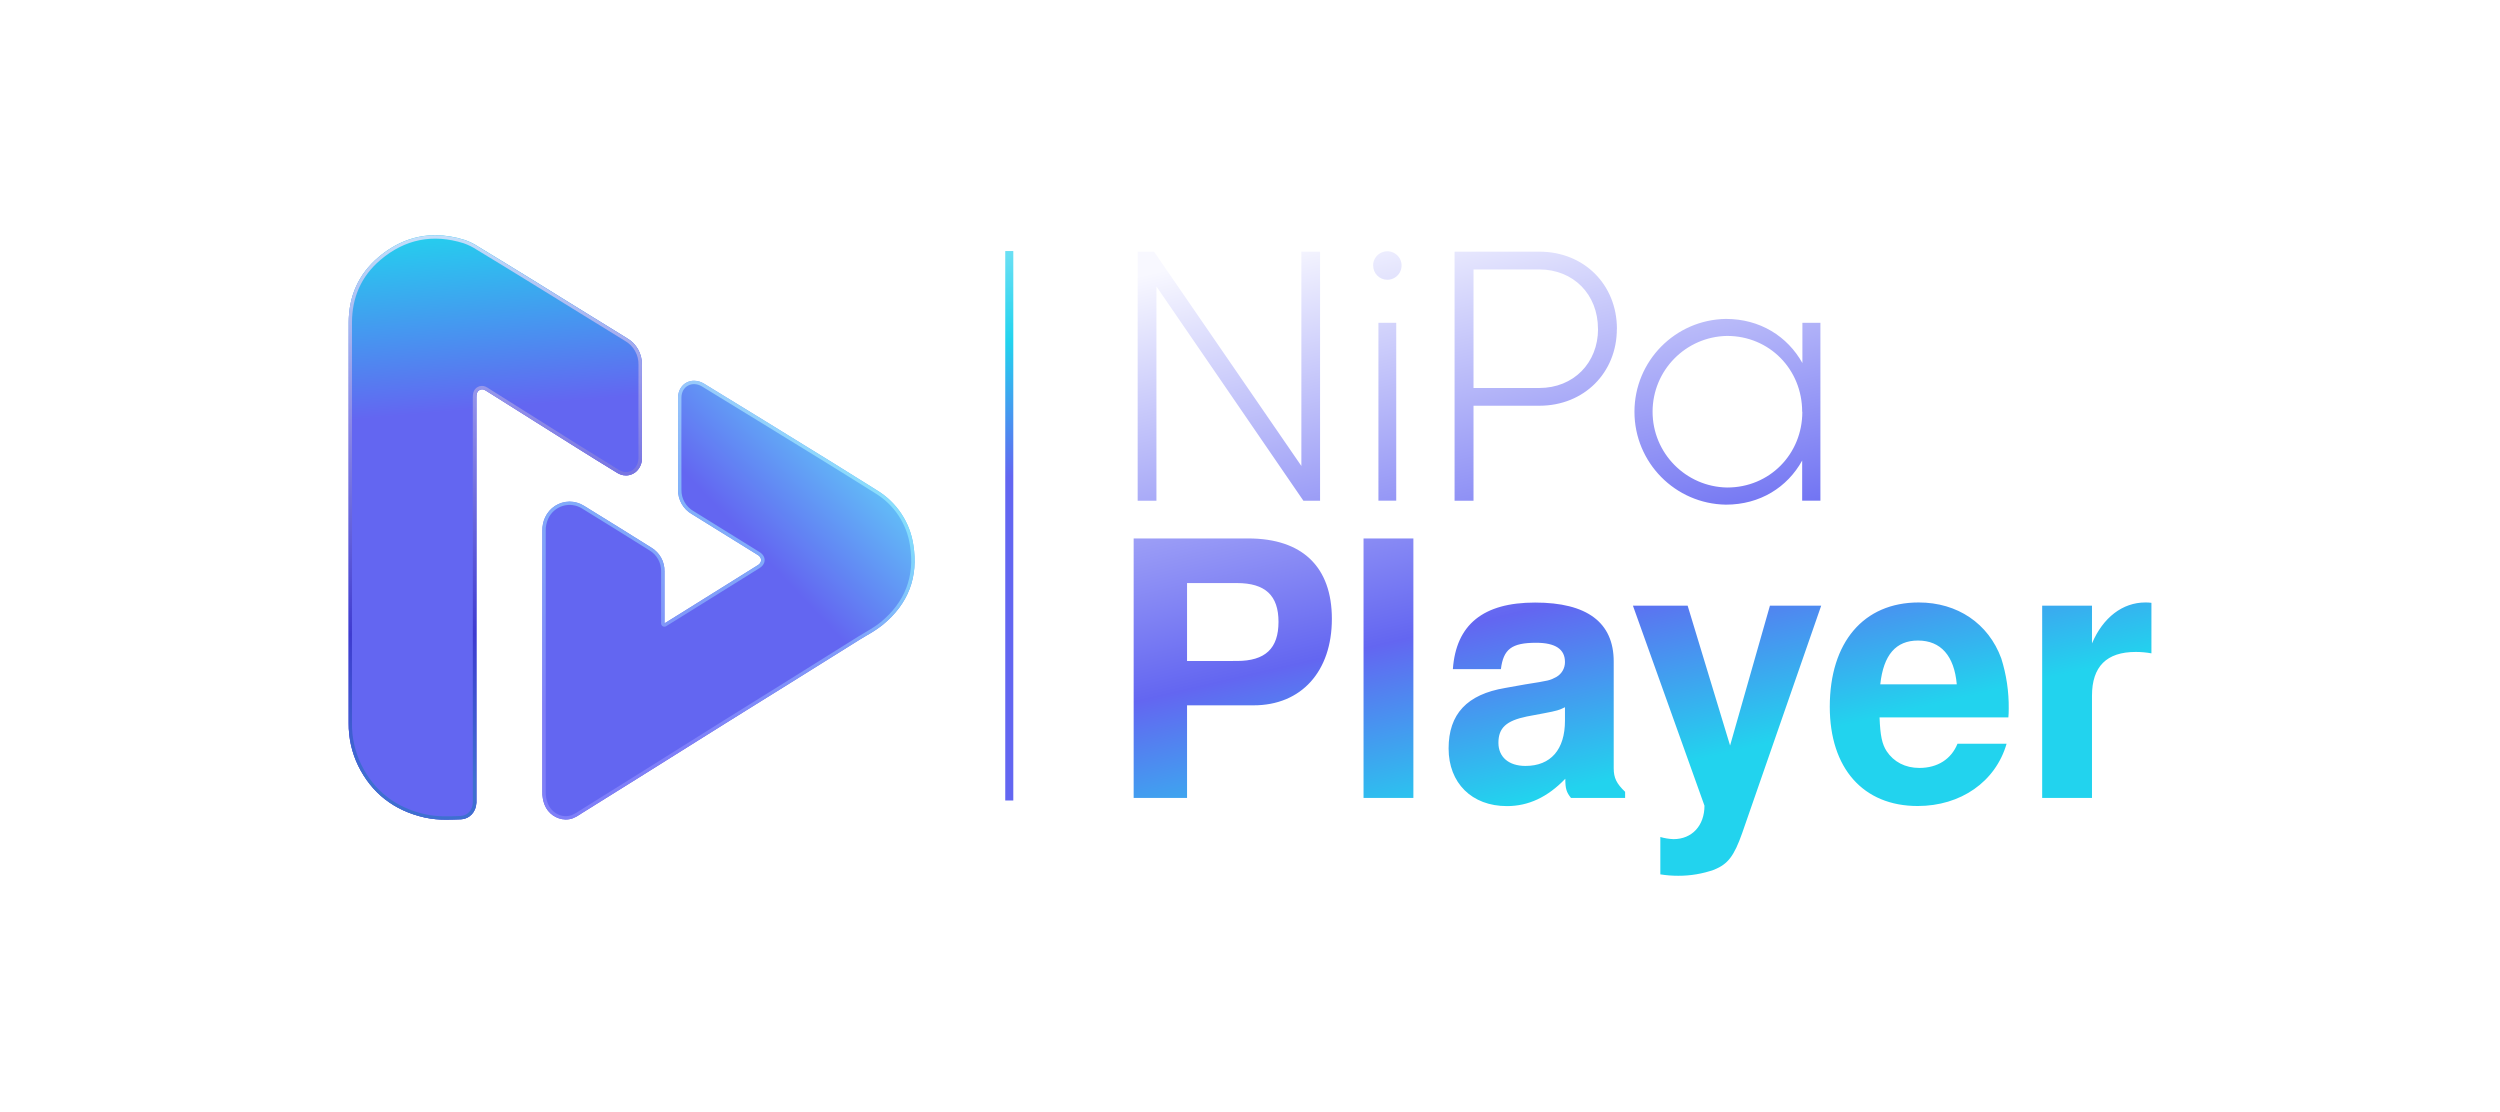
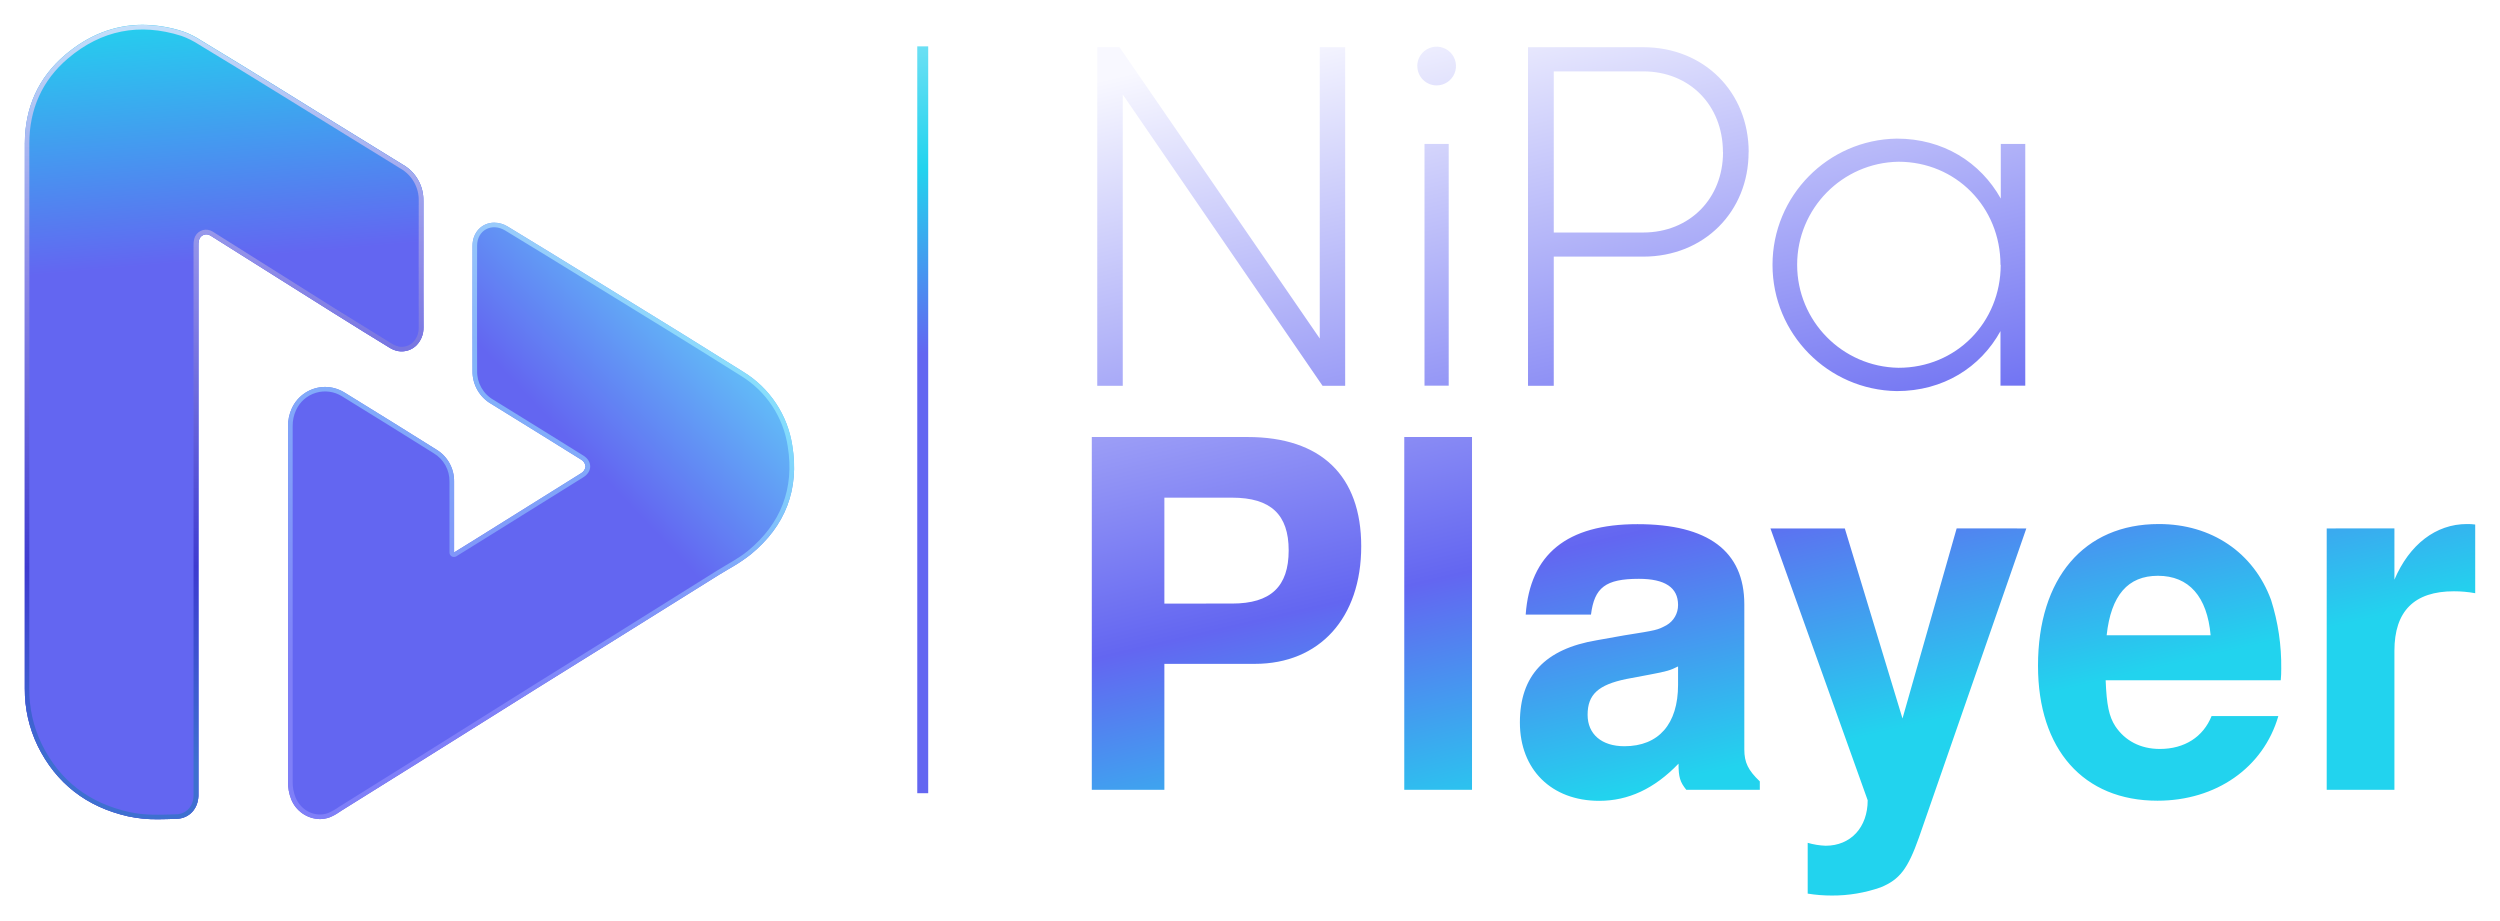
- <svg xmlns="http://www.w3.org/2000/svg" viewBox="0 0 1096.54 487.38">
+ <svg xmlns="http://www.w3.org/2000/svg" viewBox="144.93 95.15 806.72 296.98">
  <defs>
    <style>.cls-1{isolation:isolate;}.cls-2{fill:url(#linear-gradient);}.cls-3{fill:url(#linear-gradient-2);}.cls-4{fill:url(#linear-gradient-3);}.cls-5{fill:url(#linear-gradient-4);}.cls-6{fill:url(#linear-gradient-5);}.cls-7{opacity:0.82;fill:url(#linear-gradient-6);}.cls-8{opacity:0.65;mix-blend-mode:screen;fill:url(#linear-gradient-7);}</style>
    <linearGradient id="linear-gradient" x1="577.89" y1="-304.43" x2="730.51" y2="350.34" gradientUnits="userSpaceOnUse">
      <stop offset="0.59" stop-color="#f8f8ff" />
      <stop offset="0.86" stop-color="#6366f1" />
      <stop offset="0.98" stop-color="#22d3ee" />
    </linearGradient>
    <linearGradient id="linear-gradient-2" x1="454.7" y1="302.06" x2="410.4" y2="38.68" gradientUnits="userSpaceOnUse">
      <stop offset="0.35" stop-color="#6366f1" />
      <stop offset="0.57" stop-color="#22d3ee" />
      <stop offset="1" stop-color="#f8f8ff" />
    </linearGradient>
    <linearGradient id="linear-gradient-3" x1="218.14" y1="414.66" x2="216.44" y2="90.94" gradientUnits="userSpaceOnUse">
      <stop offset="0.46" stop-color="#3632c9" />
      <stop offset="1" stop-color="#e6e3fd" />
    </linearGradient>
    <linearGradient id="linear-gradient-4" x1="196.86" y1="0.98" x2="229.96" y2="388.48" gradientUnits="userSpaceOnUse">
      <stop offset="0.25" stop-color="#22d3ee" />
      <stop offset="0.46" stop-color="#6366f1" />
    </linearGradient>
    <linearGradient id="linear-gradient-5" x1="420.45" y1="148.97" x2="139.13" y2="413.74" gradientUnits="userSpaceOnUse">
      <stop offset="0.14" stop-color="#61d4f9" />
      <stop offset="0.33" stop-color="#6366f1" />
      <stop offset="0.47" stop-color="#6366f1" />
    </linearGradient>
    <linearGradient id="linear-gradient-6" x1="218.21" y1="426.81" x2="216.5" y2="103.1" gradientUnits="userSpaceOnUse">
      <stop offset="0.26" stop-color="#3672c9" />
      <stop offset="0.46" stop-color="#3632c9" />
      <stop offset="1" stop-color="#e6e3fd" />
    </linearGradient>
    <linearGradient id="linear-gradient-7" x1="342.03" y1="148.48" x2="283.19" y2="389.35" gradientUnits="userSpaceOnUse">
      <stop offset="0.08" stop-color="#90c7f9" />
      <stop offset="0.3" stop-color="#4fc7f9" />
      <stop offset="0.74" stop-color="#4640ce" />
    </linearGradient>
  </defs>
  <g class="cls-1">
    <g id="Layer_1" data-name="Layer 1">
      <path class="cls-2" d="M579,110.38V219.64H571.7l-64.47-94v94H499V110.38h7.18l64.62,94v-94Zm23.26,6.09a6.25,6.25,0,1,1,6.24,6.24A6.23,6.23,0,0,1,602.29,116.47Zm2.34,25.12h7.81v78h-7.81Zm104.58,2.66c0,19.2-14.36,33.71-34,33.71H646.31v41.68H638V110.38h37.15C694.85,110.38,709.21,124.89,709.21,144.25Zm-8.28,0c0-15.14-10.77-26.07-25.75-26.07H646.31v52h28.87C690.16,170.16,700.93,159.23,700.93,144.25Zm97.56-2.66v78h-8V202C784,213.71,772,221.35,757,221.35a40.74,40.74,0,0,1,0-81.47c15,0,27,7.65,33.56,19.35V141.59Zm-8,39c0-18.58-14.36-33.25-32.94-33.25a33.25,33.25,0,0,0,0,66.49C776.17,213.86,790.53,199.19,790.53,180.62ZM520.66,350H497.24V236.17H547.5c23.73,0,36.68,12.49,36.68,35.27,0,23.1-13.42,37.93-34.34,37.93H520.66Zm21.85-60.09c12.48,0,18.26-5.46,18.26-17.17,0-11.55-5.78-17-18.26-17H520.66v34.18ZM619.93,350H598.07V236.17h21.86Zm92.87,0H689.07c-2-2.49-2.5-4.06-2.5-8.43-7.8,8.12-16.23,12-25.59,12-15.45,0-25.6-10.14-25.6-25.28s8.12-23.73,24.82-26.54l8.74-1.56c10.77-1.71,10.77-1.71,13.73-3.28a7.46,7.46,0,0,0,3.75-6.55q0-8.43-12.64-8.43c-10.77,0-14.36,2.81-15.46,11.55H637.25c1.41-19.51,13.27-29.19,36.06-29.19S707.8,273,707.8,290.17V337c0,4.21,1.25,6.71,5,10.3Zm-26.38-39.8c-2.5,1.25-3.43,1.56-9.21,2.65l-7.49,1.41c-9.06,1.87-12.49,5-12.49,11.55,0,6.24,4.53,10.14,11.86,10.14,11.09,0,17.33-7.18,17.33-19.82ZM798.8,265.67,764.15,365.4c-3.59,10.15-6.24,13.58-12.33,16.08a46.86,46.86,0,0,1-15.76,2.65,48.66,48.66,0,0,1-7.81-.62V367.12a23.94,23.94,0,0,0,5.78.94c8.11,0,13.58-5.93,13.58-14.67l-31.38-87.72h24L758.84,327l17.48-61.34Zm25.6,49c.31,8,1.09,11.7,3.12,14.83,3.12,4.68,8.12,7.33,14.36,7.33,8,0,14-3.9,16.7-10.61h21.54c-4.84,16.7-20.13,27.31-39,27.31-23.88,0-38.55-16.54-38.55-43.54,0-28.26,14.83-45.74,39-45.74,17,0,30.59,9.21,36.21,24.51a70.53,70.53,0,0,1,3.28,22.16,36.3,36.3,0,0,1-.16,3.75Zm33.87-14.52c-1.09-12.48-7-19.2-17-19.2-9.68,0-15.14,6.25-16.55,19.2Zm59.31-34.49v16.54c4.84-11.39,13.43-17.95,23.42-17.95a16.61,16.61,0,0,1,2.65.16v22.16a38.34,38.34,0,0,0-6.87-.62q-19.2,0-19.2,19.2V350H895.73V265.67Z" />
      <path class="cls-3" d="M444.45,351.11h-3.53v-241h3.53Z" />
      <path class="cls-4" d="M281.54,177.69q0-8.83,0-17.65a13.1,13.1,0,0,0-6.63-11.73q-7.92-4.86-15.82-9.75l-9.32-5.75q-8.07-5-16.13-10l-.1-.06c-7.72-4.76-15.72-9.67-23.61-14.44a28,28,0,0,0-6-3,43,43,0,0,0-13-2.12c-9,0-17.44,3.27-25,9.7-8.63,7.34-13,17-13,28.63v96.13q0,39.79,0,79.6a41.8,41.8,0,0,0,4.18,18.62c5.9,12,15.7,19.66,29.12,22.7a43,43,0,0,0,9.78.95c1.91,0,3.83-.08,5.69-.14h.25c4-.15,6.83-3.16,7-7.35,0-.7,0-1.4,0-2.1V263.09a.86.86,0,0,0,0-.23v-9.63q0-39.43,0-78.86a6.38,6.38,0,0,1,.17-1.7,2.45,2.45,0,0,1,2.36-1.89,2.76,2.76,0,0,1,.92.17,6.32,6.32,0,0,1,1,.57,3,3,0,0,0,.38.24l12.87,8.1,8.84,5.57q8.49,5.35,17,10.69c6.49,4.07,13,8.08,18,11.13a8.13,8.13,0,0,0,2.87,1.18,7.64,7.64,0,0,0,1.26.1,6.7,6.7,0,0,0,4.75-2,8,8,0,0,0,2.22-5.7C281.52,193.14,281.53,185.28,281.54,177.69Zm-8,29.26a6.84,6.84,0,0,1-2.34-1q-9-5.53-18-11.12-12.31-7.71-24.6-15.48l-14.11-8.88a8.65,8.65,0,0,0-1.67-.95,3.93,3.93,0,0,0-5.22,2.71,7.8,7.8,0,0,0-.22,2.11q0,44.35,0,88.72h0v86.37c0,.85,0,1.71,0,2.56-.12,3.34-2.27,5.8-5.55,5.91-5.12.19-10.28.4-15.33-.75-12.78-2.9-22.28-10-28.11-21.91a40.11,40.11,0,0,1-4-18q0-50.24,0-100.48,0-37.62,0-75.25c0-11.06,4.09-20.37,12.46-27.49,10.75-9.15,23.09-11.58,36.59-7.3a27.16,27.16,0,0,1,5.71,2.84q11.9,7.19,23.7,14.49c8.5,5.22,17,10.48,25.45,15.71l15.82,9.75A11.68,11.68,0,0,1,280.05,160c0,13.61-.06,27.22,0,40.84C280.09,204.52,277.41,207.6,273.58,207Z" />
      <path class="cls-5" d="M270.46,207.25a8.13,8.13,0,0,0,2.87,1.18,7.64,7.64,0,0,0,1.26.1,6.7,6.7,0,0,0,4.75-2,8,8,0,0,0,2.22-5.7c0-7.73,0-15.59,0-23.18q0-8.83,0-17.65a13.1,13.1,0,0,0-6.63-11.73q-7.92-4.86-15.82-9.75l-9.32-5.75q-8.07-5-16.13-10l-.1-.06c-7.72-4.76-15.72-9.67-23.61-14.44a28,28,0,0,0-6-3,43,43,0,0,0-13-2.12c-9,0-17.44,3.27-25,9.7-8.63,7.34-13,17-13,28.63v96.13q0,39.79,0,79.6a41.8,41.8,0,0,0,4.18,18.62c5.9,12,15.7,19.66,29.12,22.7a43,43,0,0,0,9.78.95c1.91,0,3.83-.08,5.69-.14h.25c4-.15,6.83-3.16,7-7.35,0-.7,0-1.4,0-2.1V263.09a.86.86,0,0,0,0-.23v-9.63q0-39.43,0-78.86a6.38,6.38,0,0,1,.17-1.7,2.45,2.45,0,0,1,2.36-1.89,2.76,2.76,0,0,1,.92.17,6.32,6.32,0,0,1,1,.57,3,3,0,0,0,.38.24l12.87,8.1,8.84,5.57q8.49,5.35,17,10.69C258.94,200.19,265.49,204.2,270.46,207.25Z" />
      <path class="cls-6" d="M400.61,239a33.89,33.89,0,0,0-15.82-23.86C372,207.09,358.86,199,346.18,191.21l-11.2-6.9c-8.35-5.16-17.19-10.57-26.26-16.08A8.35,8.35,0,0,0,304.4,167c-4,0-7,3.2-7,7.43,0,15-.05,27.47,0,40.43a12.06,12.06,0,0,0,6.07,10.64c9.49,5.84,19.08,11.81,28.87,17.9a2.84,2.84,0,0,1,1.52,2.26,2.8,2.8,0,0,1-1.52,2.26l-33.72,21.06-6.28,3.89-.88.54v-6.7c0-5.37,0-10.74,0-16.12a11.84,11.84,0,0,0-5.76-10.39c-9.21-5.8-18.62-11.61-27.73-17.23l-1.86-1.15a12,12,0,0,0-6.3-1.81,11.85,11.85,0,0,0-10.71,6.91,13.31,13.31,0,0,0-1.22,5.77q0,18.72,0,37.43V306q0,20.61,0,41.22a14.68,14.68,0,0,0,1,5.81,10.18,10.18,0,0,0,9.24,6.43,9.34,9.34,0,0,0,3.09-.53,15,15,0,0,0,3.17-1.71c.27-.19.55-.37.82-.54q12.6-7.86,25.2-15.73l16.15-10.12q10.65-6.69,21.33-13.37,6.88-4.32,13.81-8.6l11.41-7.09L377,280.6c1-.63,2.05-1.24,3.05-1.83a54.53,54.53,0,0,0,7.17-4.74C398.4,264.85,402.89,253.07,400.61,239Z" />
      <path class="cls-7" d="M281.54,177.69q0-8.83,0-17.65a13.1,13.1,0,0,0-6.63-11.73q-7.92-4.86-15.82-9.75l-9.32-5.75q-8.07-5-16.13-10l-.1-.06c-7.72-4.76-15.72-9.67-23.61-14.44a28,28,0,0,0-6-3,43,43,0,0,0-13-2.12c-9,0-17.44,3.27-25,9.7-8.63,7.34-13,17-13,28.63v96.13q0,39.79,0,79.6a41.8,41.8,0,0,0,4.18,18.62c5.9,12,15.7,19.66,29.12,22.7a43,43,0,0,0,9.78.95c1.91,0,3.83-.08,5.69-.14h.25c4-.15,6.83-3.16,7-7.35,0-.7,0-1.4,0-2.1V263.09a.86.86,0,0,0,0-.23v-9.63q0-39.43,0-78.86a6.38,6.38,0,0,1,.17-1.7,2.45,2.45,0,0,1,2.36-1.89,2.76,2.76,0,0,1,.92.17,6.32,6.32,0,0,1,1,.57,3,3,0,0,0,.38.24l12.87,8.1,8.84,5.57q8.49,5.35,17,10.69c6.49,4.07,13,8.08,18,11.13a8.13,8.13,0,0,0,2.87,1.18,7.64,7.64,0,0,0,1.26.1,6.7,6.7,0,0,0,4.75-2,8,8,0,0,0,2.22-5.7C281.52,193.14,281.53,185.28,281.54,177.69Zm-8,29.26a6.84,6.84,0,0,1-2.34-1q-9-5.53-18-11.12-12.31-7.71-24.6-15.48l-14.11-8.88a8.65,8.65,0,0,0-1.67-.95,3.93,3.93,0,0,0-5.22,2.71,7.8,7.8,0,0,0-.22,2.11q0,44.35,0,88.72h0v86.37c0,.85,0,1.71,0,2.56-.12,3.34-2.27,5.8-5.55,5.91-5.12.19-10.28.4-15.33-.75-12.78-2.9-22.28-10-28.11-21.91a40.11,40.11,0,0,1-4-18q0-50.24,0-100.48,0-37.62,0-75.25c0-11.06,4.09-20.37,12.46-27.49,10.75-9.15,23.09-11.58,36.59-7.3a27.16,27.16,0,0,1,5.71,2.84q11.9,7.19,23.7,14.49c8.5,5.22,17,10.48,25.45,15.71l15.82,9.75A11.68,11.68,0,0,1,280.05,160c0,13.61-.06,27.22,0,40.84C280.09,204.52,277.41,207.6,273.58,207Z" />
      <path class="cls-8" d="M400.61,239a33.89,33.89,0,0,0-15.82-23.86C372,207.09,358.86,199,346.18,191.21l-11.2-6.9c-8.35-5.16-17.19-10.57-26.26-16.08A8.35,8.35,0,0,0,304.4,167c-4,0-7,3.2-7,7.43,0,15-.05,27.47,0,40.43a12.06,12.06,0,0,0,6.07,10.64c9.49,5.84,19.08,11.81,28.87,17.9a2.84,2.84,0,0,1,1.52,2.26,2.8,2.8,0,0,1-1.52,2.26l-33.72,21.06-6.28,3.89-.88.54v-6.7c0-5.37,0-10.74,0-16.12a11.84,11.84,0,0,0-5.76-10.39c-9.21-5.8-18.62-11.61-27.73-17.23l-1.86-1.15a12,12,0,0,0-6.3-1.81,11.85,11.85,0,0,0-10.71,6.91,13.31,13.31,0,0,0-1.22,5.77q0,18.72,0,37.43V306q0,20.61,0,41.22a14.68,14.68,0,0,0,1,5.81,10.18,10.18,0,0,0,9.24,6.43,9.34,9.34,0,0,0,3.09-.53,15,15,0,0,0,3.17-1.71c.27-.19.55-.37.82-.54q12.6-7.86,25.2-15.73l16.15-10.12q10.65-6.69,21.33-13.37,6.88-4.32,13.81-8.6l11.41-7.09L377,280.6c1-.63,2.05-1.24,3.05-1.83a54.53,54.53,0,0,0,7.17-4.74C398.4,264.85,402.89,253.07,400.61,239ZM386.3,272.88c-3.06,2.51-6.69,4.33-10.07,6.45q-17,10.59-33.89,21.19c-8.41,5.24-16.83,10.44-25.22,15.69q-18.76,11.73-37.48,23.5-12.58,7.88-25.2,15.73a20.23,20.23,0,0,1-3.69,2.1c-4.17,1.45-8.65-.78-10.46-5.08a13.18,13.18,0,0,1-.92-5.21q0-29.83,0-59.66,0-27.48,0-54.94a11.94,11.94,0,0,1,1.08-5.13,10.29,10.29,0,0,1,14.87-4.47c9.88,6.1,19.77,12.19,29.59,18.38a10.4,10.4,0,0,1,5.06,9.13c0,7.63,0,15.26,0,22.88v0a1.44,1.44,0,0,0,2.21,1.22c2.54-1.57,4.89-3,7.23-4.48l33.72-21c3-1.84,3-5.21,0-7.05q-14.42-9-28.88-17.91a10.51,10.51,0,0,1-5.36-9.38c-.07-13.47,0-26.94,0-40.42,0-5,4.74-7.51,9.07-4.88q13.16,8,26.24,16.07C350.81,195.82,367.46,206,384,216.41a32.3,32.3,0,0,1,15.13,22.84C401.33,252.79,396.89,264.16,386.3,272.88Z" />
    </g>
  </g>
</svg>
